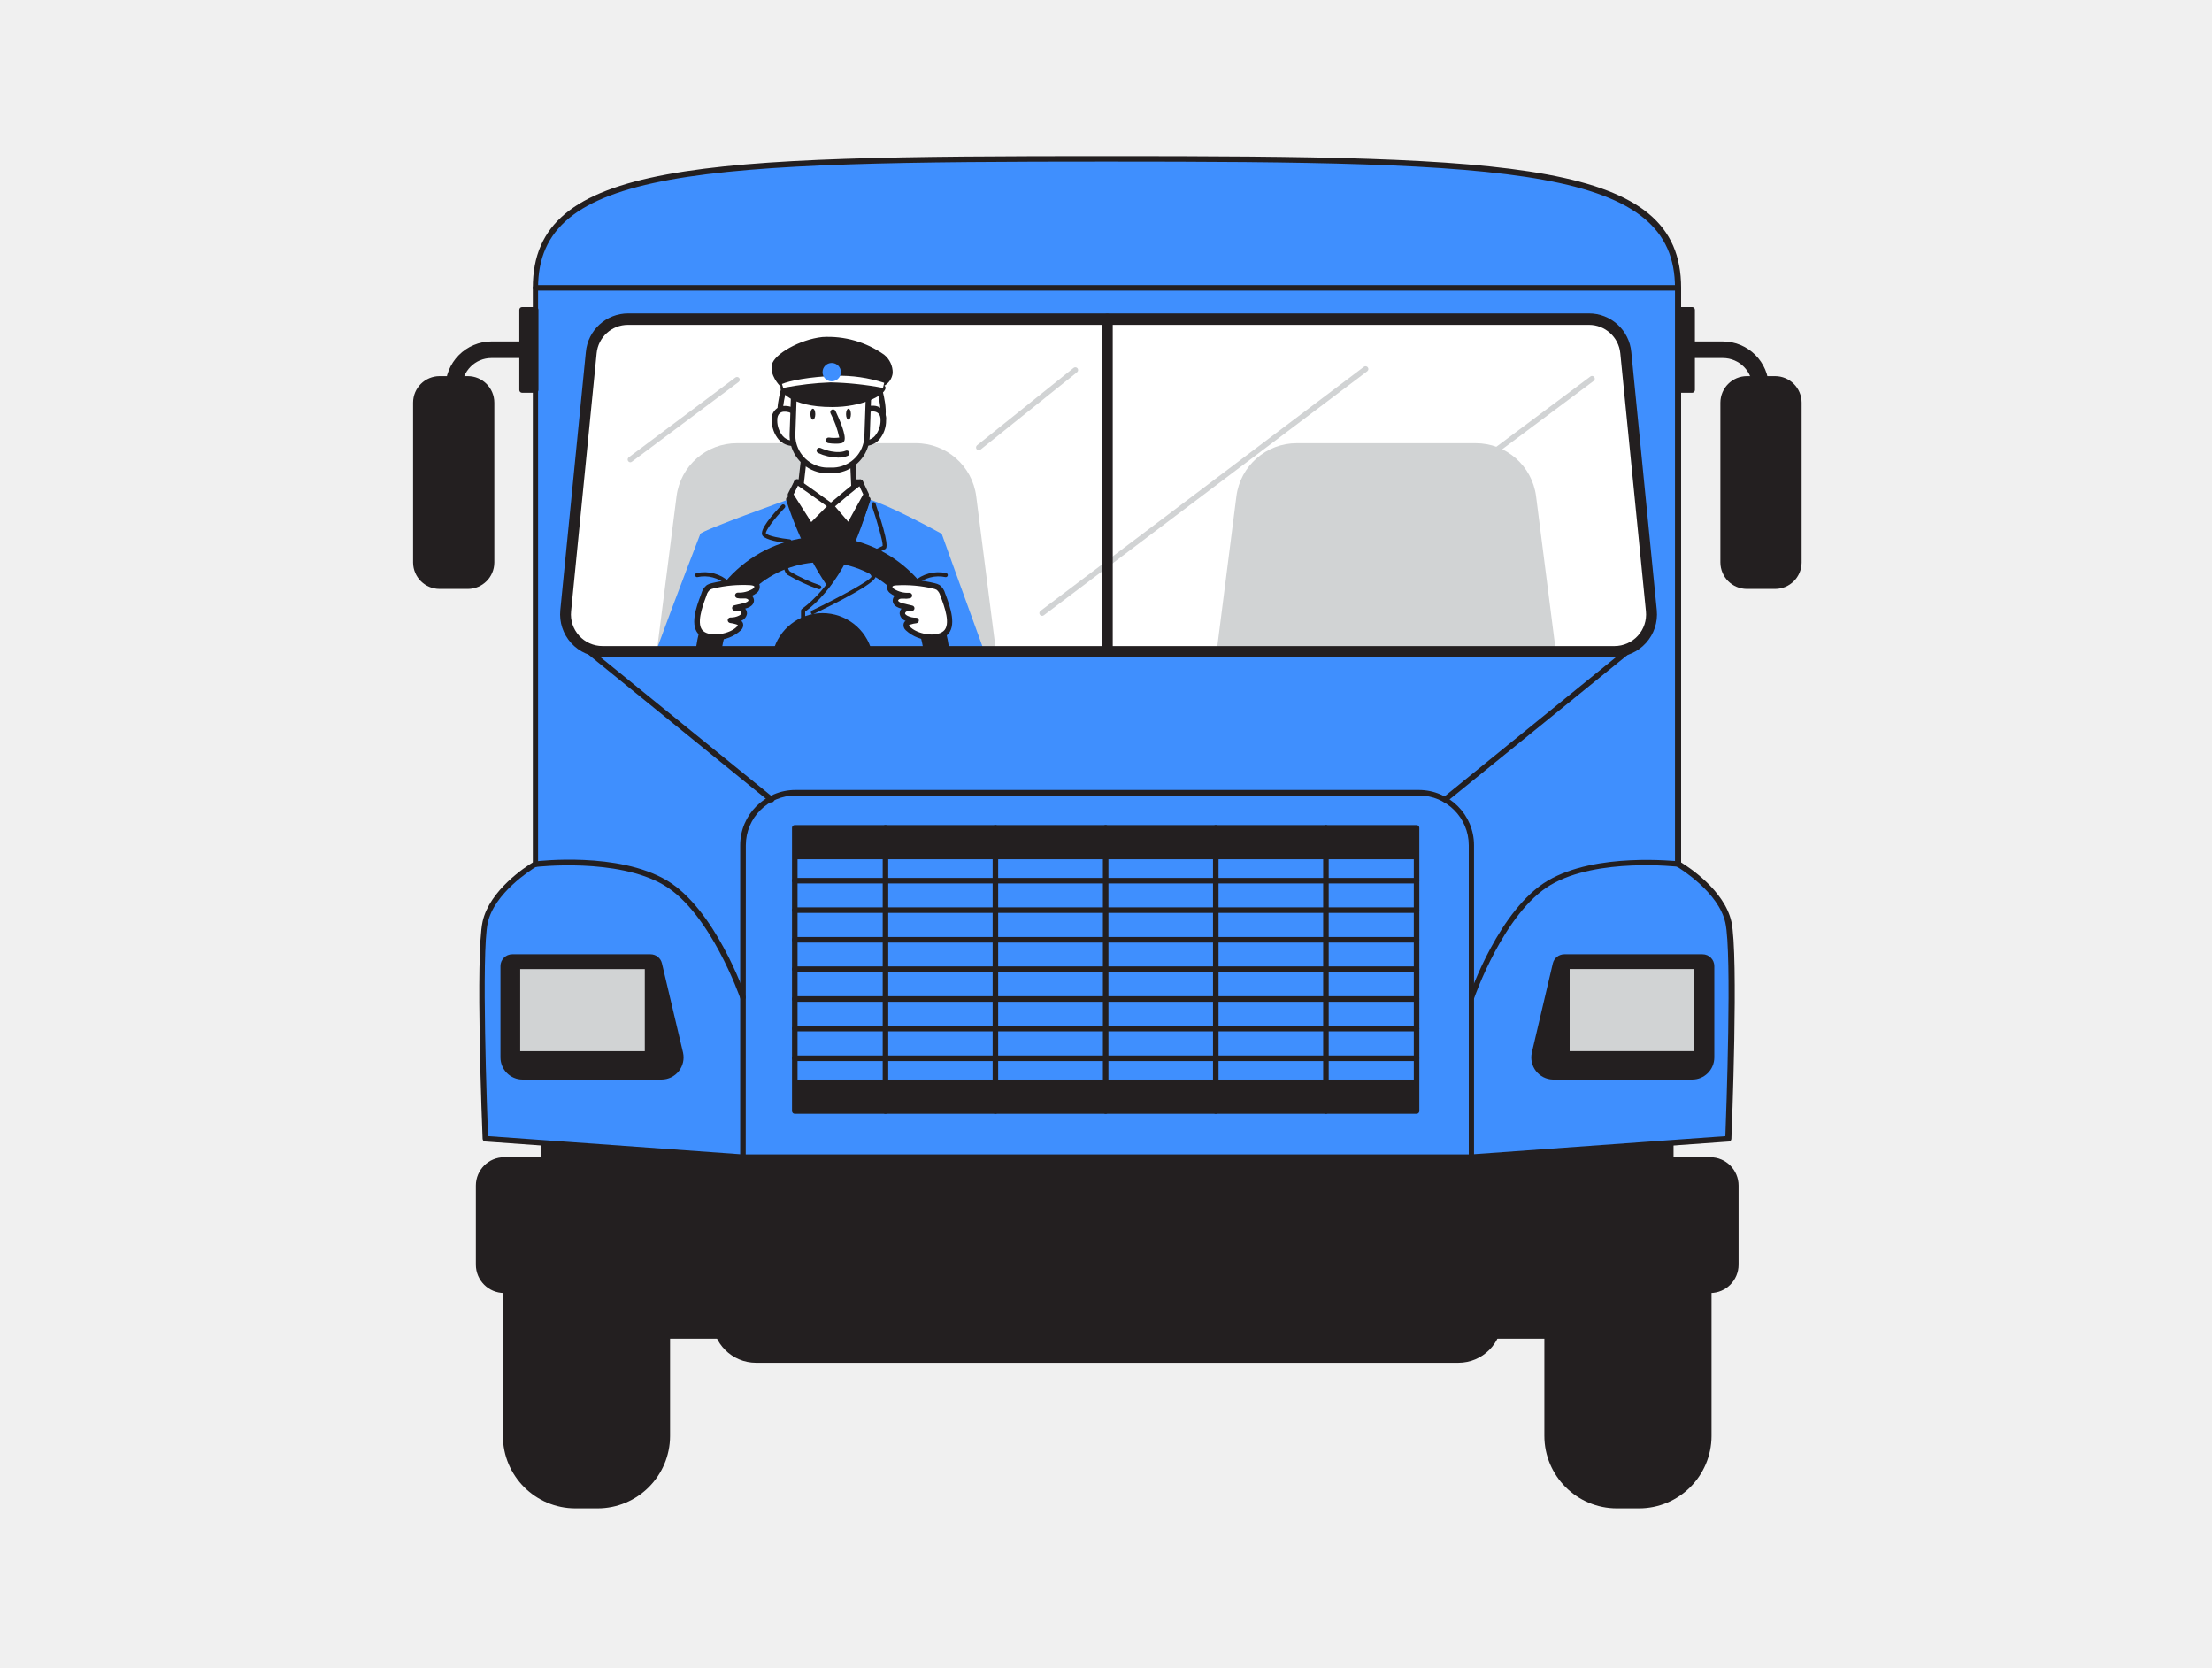
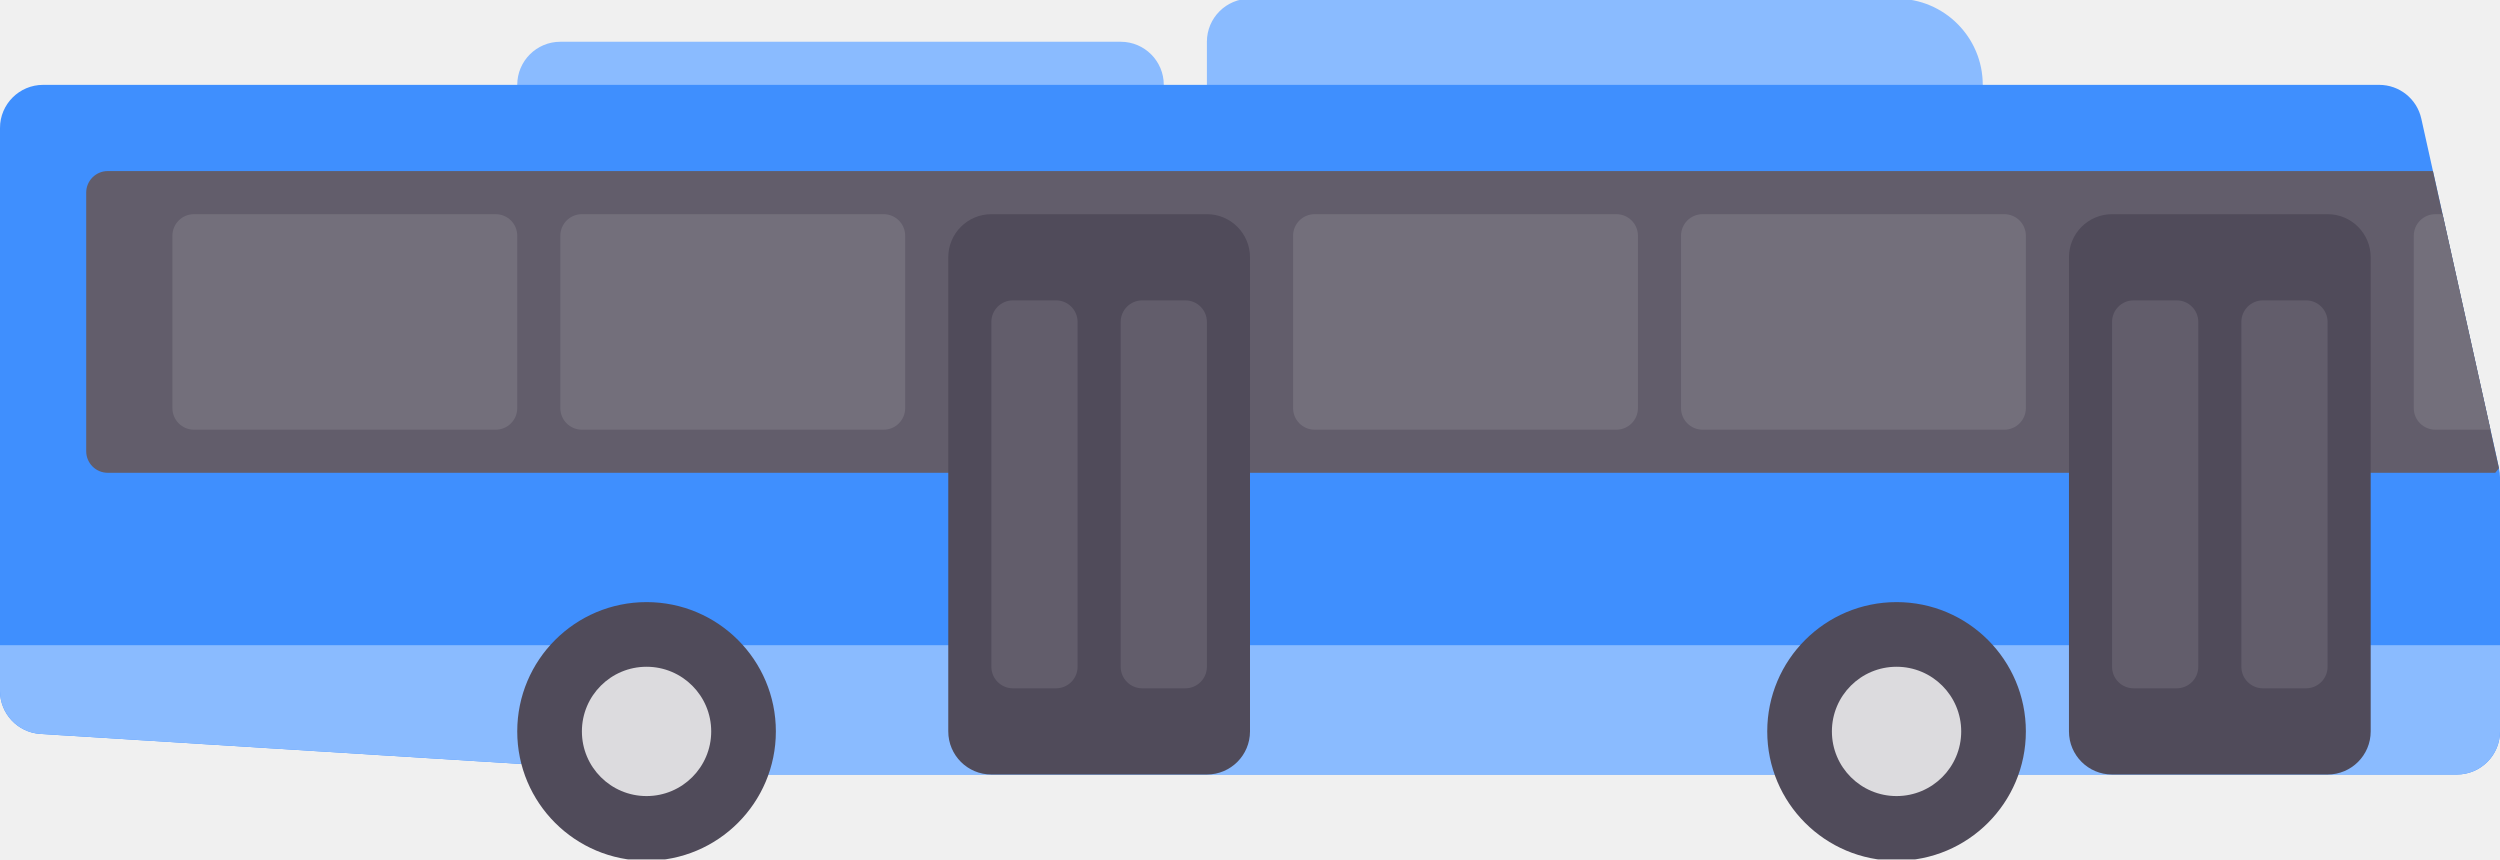
- <svg xmlns="http://www.w3.org/2000/svg" id="_370_bus_driver_flatline" data-name="#370_bus_driver_flatline" viewBox="0 0 400 300" width="406" height="306" class="illustration styles_illustrationTablet__1DWOa">
-   <rect x="86.05" y="208.51" width="228.34" height="24.54" rx="5.12" fill="#231f20" />
-   <rect x="97.81" y="197.3" width="204.82" height="31.4" fill="#231f20" />
-   <path d="M90.94,221.15h30.23a0,0,0,0,1,0,0V258.9A13.12,13.12,0,0,1,108.05,272h-4A13.12,13.12,0,0,1,90.94,258.9V221.15A0,0,0,0,1,90.94,221.15Z" fill="#231f20" />
-   <path d="M279.27,221.15h30.23a0,0,0,0,1,0,0V258.9A13.12,13.12,0,0,1,296.39,272h-4a13.12,13.12,0,0,1-13.12-13.12V221.15A0,0,0,0,1,279.27,221.15Z" fill="#231f20" />
-   <path d="M128.83,226.35H271.62a0,0,0,0,1,0,0v11.42a7.9,7.9,0,0,1-7.9,7.9h-127a7.9,7.9,0,0,1-7.9-7.9V226.35a0,0,0,0,1,0,0Z" fill="#231f20" />
-   <rect x="103.39" y="220.78" width="193.66" height="20.54" fill="#231f20" />
-   <path d="M312.56,166c-1.34-6-9-10.49-9-10.49h-.06V51.31C303.46,29,273.34,28,200.16,28S96.86,29,96.86,51.31h0V155.52H96.8s-7.69,4.47-9,10.49,0,39.16,0,39.16l46.52,3.34H266l46.52-3.34S313.9,172,312.56,166Z" fill="#3F8FFE" />
-   <path d="M134.29,209l-46.56-3.34a.51.51,0,0,1-.46-.48c-.06-1.36-1.33-33.27,0-39.29,1.27-5.7,7.84-9.94,9.08-10.69V51.31c0-22.92,30-23.83,103.8-23.83S304,28.39,304,51.31v103.9c1.24.75,7.82,5,9.09,10.69h0c1.33,6,.06,37.93,0,39.29a.51.51,0,0,1-.47.48L266.08,209Zm-46-4.31L134.32,208H266l46-3.31c.15-4,1.22-33.07,0-38.58h0c-1.22-5.5-8.1-9.75-8.75-10.14a.51.51,0,0,1-.36-.46V51.31c0-10.65-7.11-16.49-23.79-19.54s-43.31-3.29-79-3.29-62.25.24-79,3.29-23.8,8.89-23.8,19.54V155.52a.49.49,0,0,1-.4.49c-.89.54-7.51,4.73-8.7,10.11S88.1,200.73,88.25,204.7Zm224.31.47h0Z" fill="#231f20" />
-   <path d="M143.87,142.58h112.7a9.53,9.53,0,0,1,9.53,9.53v56.4a0,0,0,0,1,0,0H134.35a0,0,0,0,1,0,0v-56.4A9.53,9.53,0,0,1,143.87,142.58Z" fill="#3F8FFE" />
-   <path d="M266.1,209H134.35a.5.5,0,0,1-.5-.5v-56.4a10,10,0,0,1,10-10h112.7a10,10,0,0,1,10,10v56.4A.5.5,0,0,1,266.1,209Zm-131.25-1H265.6v-55.9a9,9,0,0,0-9-9H143.87a9,9,0,0,0-9,9Z" fill="#231f20" />
-   <path d="M119.65,194.46H94.5a4,4,0,0,1-4-4V173.94a2.13,2.13,0,0,1,2.13-2.13h25a2.12,2.12,0,0,1,2.07,1.64l3.82,16.15A4,4,0,0,1,119.65,194.46Z" fill="#231f20" />
-   <rect x="94.07" y="174.49" width="22.53" height="14.84" fill="#d1d3d4" />
-   <path d="M134.35,180.12a.5.5,0,0,1-.48-.34c-.05-.15-5.39-15.5-13.83-20.48s-23-3.3-23.12-3.28a.5.5,0,0,1-.12-1c.61-.08,15-1.75,23.74,3.41s14.06,20.37,14.28,21a.5.5,0,0,1-.31.63Z" fill="#231f20" />
-   <path d="M280.79,194.46H306a4,4,0,0,0,4-4V173.94a2.13,2.13,0,0,0-2.13-2.13h-25a2.14,2.14,0,0,0-2.07,1.64L277,189.6A4,4,0,0,0,280.79,194.46Z" fill="#231f20" />
-   <rect x="283.84" y="174.49" width="22.53" height="14.84" transform="translate(590.21 363.81) rotate(-180)" fill="#d1d3d4" />
-   <path d="M266.1,180.12a.41.41,0,0,1-.16,0,.49.49,0,0,1-.31-.63c.22-.65,5.51-15.85,14.27-21S303,155,303.64,155a.5.5,0,0,1,.44.55.5.5,0,0,1-.56.44c-.14,0-14.66-1.7-23.11,3.28s-13.79,20.33-13.84,20.48A.49.49,0,0,1,266.1,180.12Z" fill="#231f20" />
-   <rect x="143.72" y="148.94" width="112.45" height="51.2" fill="#3F8FFE" />
-   <path d="M256.16,200.65H143.72a.5.5,0,0,1-.5-.5V148.94a.5.5,0,0,1,.5-.5H256.16a.5.5,0,0,1,.5.5v51.21A.5.5,0,0,1,256.16,200.65Zm-111.94-1H255.66V149.44H144.22Z" fill="#231f20" />
-   <path d="M160.12,200.65a.5.5,0,0,1-.5-.5V148.94a.5.5,0,0,1,.5-.5.51.51,0,0,1,.5.5v51.21A.51.51,0,0,1,160.12,200.65Z" fill="#231f20" />
-   <path d="M180,200.65a.5.5,0,0,1-.5-.5V148.94a.5.5,0,0,1,.5-.5.51.51,0,0,1,.5.5v51.21A.51.51,0,0,1,180,200.65Z" fill="#231f20" />
-   <path d="M199.94,200.65a.5.5,0,0,1-.5-.5V148.94a.5.5,0,0,1,1,0v51.21A.5.5,0,0,1,199.94,200.65Z" fill="#231f20" />
-   <path d="M219.85,200.65a.51.51,0,0,1-.5-.5V148.94a.51.51,0,0,1,.5-.5.5.5,0,0,1,.5.5v51.21A.5.5,0,0,1,219.85,200.65Z" fill="#231f20" />
-   <path d="M239.77,200.65a.5.5,0,0,1-.5-.5V148.94a.5.5,0,0,1,.5-.5.51.51,0,0,1,.5.5v51.21A.51.51,0,0,1,239.77,200.65Z" fill="#231f20" />
-   <path d="M256.16,159H143.72a.5.5,0,0,1,0-1H256.16a.5.5,0,0,1,0,1Z" fill="#231f20" />
-   <path d="M256.16,164.33H143.72a.5.5,0,0,1-.5-.5.5.5,0,0,1,.5-.5H256.16a.5.5,0,0,1,.5.5A.5.5,0,0,1,256.16,164.33Z" fill="#231f20" />
-   <path d="M256.16,169.69H143.72a.5.5,0,1,1,0-1H256.16a.5.5,0,0,1,0,1Z" fill="#231f20" />
-   <path d="M256.16,175H143.72a.5.5,0,0,1-.5-.5.5.5,0,0,1,.5-.5H256.16a.5.5,0,0,1,.5.5A.5.5,0,0,1,256.16,175Z" fill="#231f20" />
-   <path d="M256.16,180.4H143.72a.5.5,0,0,1-.5-.5.5.5,0,0,1,.5-.5H256.16a.5.5,0,0,1,.5.5A.5.5,0,0,1,256.16,180.4Z" fill="#231f20" />
-   <path d="M256.16,185.75H143.72a.5.5,0,0,1-.5-.5.5.5,0,0,1,.5-.5H256.16a.5.5,0,0,1,.5.5A.5.5,0,0,1,256.16,185.75Z" fill="#231f20" />
-   <path d="M256.16,191.11H143.72a.5.5,0,0,1-.5-.5.5.5,0,0,1,.5-.5H256.16a.5.5,0,0,1,.5.5A.5.5,0,0,1,256.16,191.11Z" fill="#231f20" />
-   <rect x="143.72" y="194.46" width="112.45" height="5.69" fill="#231f20" />
-   <rect x="143.72" y="148.94" width="112.45" height="5.69" fill="#231f20" />
-   <path d="M291.93,117.06H109a6.7,6.7,0,0,1-6.68-7.37L106.89,63A6.72,6.72,0,0,1,113.57,57H287.31A6.72,6.72,0,0,1,294,63l4.62,46.66A6.71,6.71,0,0,1,291.93,117.06Z" fill="#fff" />
-   <path d="M234.53,79.4h32.29A11,11,0,0,1,277.77,89l3.59,28.15H220L223.58,89A11,11,0,0,1,234.53,79.4Z" fill="#d1d3d4" />
-   <path d="M133.29,79.4h32.3A11,11,0,0,1,176.53,89l3.59,28.15H118.76L122.34,89A11,11,0,0,1,133.29,79.4Z" fill="#d1d3d4" />
-   <path d="M188.45,110.62a.5.5,0,0,1-.3-.9l58.49-44.14a.51.51,0,0,1,.7.1.49.49,0,0,1-.09.7l-58.5,44.14A.54.54,0,0,1,188.45,110.62Z" fill="#d1d3d4" />
-   <path d="M200.22,118.06a1,1,0,0,1-1-1V57a1,1,0,1,1,2,0v60.08A1,1,0,0,1,200.22,118.06Z" fill="#231f20" />
-   <path d="M303.46,51.81H96.86a.5.5,0,0,1-.5-.5.51.51,0,0,1,.5-.5h206.6a.5.5,0,0,1,.5.5A.5.5,0,0,1,303.46,51.81Z" fill="#231f20" />
-   <rect x="75.2" y="67.77" width="13.69" height="37.48" rx="4.29" fill="#231f20" />
-   <path d="M84.6,105.75H79.5A4.8,4.8,0,0,1,74.7,101V72.06a4.8,4.8,0,0,1,4.8-4.79h5.1a4.8,4.8,0,0,1,4.79,4.79V101A4.8,4.8,0,0,1,84.6,105.75ZM79.5,68.27a3.8,3.8,0,0,0-3.8,3.79V101a3.8,3.8,0,0,0,3.8,3.79h5.1A3.79,3.79,0,0,0,88.39,101V72.06a3.79,3.79,0,0,0-3.79-3.79Z" fill="#231f20" />
-   <rect x="94.41" y="55.27" width="2.45" height="14.5" fill="#231f20" />
-   <path d="M96.86,70.28H94.41a.5.5,0,0,1-.5-.5V55.27a.49.49,0,0,1,.5-.49h2.45a.49.49,0,0,1,.5.49V69.78A.5.5,0,0,1,96.86,70.28Zm-2-1h1.46V55.77H94.91Z" fill="#231f20" />
-   <path d="M82.05,70.9a1.46,1.46,0,0,1-1.5-1.46A8.35,8.35,0,0,1,88.87,61h5.54a1.5,1.5,0,0,1,0,3H88.87a5.32,5.32,0,0,0-5.32,5.32A1.55,1.55,0,0,1,82.05,70.9Z" fill="#231f20" />
-   <rect x="311.55" y="67.77" width="13.69" height="37.48" rx="4.29" transform="translate(636.8 173.02) rotate(-180)" fill="#231f20" />
-   <path d="M321,105.75h-5.1a4.81,4.81,0,0,1-4.8-4.79V72.06a4.81,4.81,0,0,1,4.8-4.79H321a4.8,4.8,0,0,1,4.79,4.79V101A4.8,4.8,0,0,1,321,105.75Zm-5.1-37.48a3.8,3.8,0,0,0-3.8,3.79V101a3.8,3.8,0,0,0,3.8,3.79H321a3.8,3.8,0,0,0,3.8-3.79V72.06a3.8,3.8,0,0,0-3.8-3.79Z" fill="#231f20" />
-   <rect x="303.58" y="55.27" width="2.45" height="14.5" transform="translate(609.62 125.05) rotate(-180)" fill="#231f20" />
-   <path d="M306,70.28h-2.46a.51.51,0,0,1-.5-.5V55.27a.5.5,0,0,1,.5-.49H306a.49.49,0,0,1,.49.49V69.78A.5.5,0,0,1,306,70.28Zm-2-1h1.46V55.77h-1.46Z" fill="#231f20" />
-   <path d="M318.4,70.9a1.46,1.46,0,0,1-1.5-1.46A5.35,5.35,0,0,0,311.57,64H306a1.5,1.5,0,0,1,0-3h5.53a8.33,8.33,0,0,1,8.33,8.32A1.54,1.54,0,0,1,318.4,70.9Z" fill="#231f20" />
-   <line x1="261.29" y1="143.84" x2="296.49" y2="115.27" fill="#fff" />
-   <path d="M261.29,144.34a.5.5,0,0,1-.31-.88l35.19-28.58a.52.52,0,0,1,.71.07.51.51,0,0,1-.08.71l-35.19,28.57A.46.46,0,0,1,261.29,144.34Z" fill="#231f20" />
-   <line x1="139.48" y1="143.84" x2="104.29" y2="115.27" fill="#fff" />
-   <path d="M139.48,144.34a.5.5,0,0,1-.32-.11L104,115.66a.5.5,0,0,1,.63-.78l35.19,28.58a.49.49,0,0,1,.08.7A.51.51,0,0,1,139.48,144.34Z" fill="#231f20" />
-   <path d="M242.11,102.44a.51.51,0,0,1-.4-.2.5.5,0,0,1,.1-.7l45.74-34.17a.5.5,0,1,1,.59.8l-45.73,34.17A.49.49,0,0,1,242.11,102.44Z" fill="#d1d3d4" />
-   <path d="M142.09,68.42s-1.54,4.58-.83,6.71l2.14.23,1.11-7.17Z" fill="#fff" />
-   <path d="M143.4,75.86h-.06l-2.13-.22a.5.5,0,0,1-.43-.34c-.75-2.26.77-6.83.84-7a.51.51,0,0,1,.42-.34l2.42-.23a.49.49,0,0,1,.41.16.46.46,0,0,1,.13.42l-1.11,7.16A.5.5,0,0,1,143.4,75.86Zm-1.75-1.19,1.32.14.95-6.06-1.45.14C142.05,70.23,141.33,73.08,141.65,74.67Z" fill="#231f20" />
-   <path d="M158.65,68.42s1.54,4.58.83,6.71l-2.14.23-1.11-7.17Z" fill="#fff" />
-   <path d="M157.34,75.86a.5.5,0,0,1-.49-.43l-1.11-7.16a.46.46,0,0,1,.13-.42.48.48,0,0,1,.41-.16l2.41.23a.51.51,0,0,1,.43.34c.07.2,1.59,4.77.84,7a.5.5,0,0,1-.43.34l-2.13.22Zm-.52-7.11,1,6.06,1.32-.14c.32-1.59-.4-4.44-.82-5.78Z" fill="#231f20" />
-   <path d="M167.53,116.37l2.76-20.59s-10.4-5.77-14.17-6.5c-1.55-.31-13.47.26-13.47.26s-15.48,5.52-16,6.24c-.27.38,2,10.81,4.3,20.59Z" fill="#3F8FFE" />
-   <path d="M156.92,89.54a75.11,75.11,0,0,1-4.48,10.72l-.16.28c-1.46,2.39-2.43,4.16-2.43,4.16a49.22,49.22,0,0,1-2.77-4.6,67,67,0,0,1-4.43-10.56,21.26,21.26,0,0,1,7.65-1.19C154.89,88.31,156.92,89.54,156.92,89.54Z" fill="#231f20" />
-   <path d="M149.85,105.2a.53.53,0,0,1-.42-.21,51.24,51.24,0,0,1-2.79-4.66,67.4,67.4,0,0,1-4.47-10.64.49.49,0,0,1,.28-.61,21.81,21.81,0,0,1,7.84-1.23c4.72,0,6.81,1.21,6.89,1.26a.52.52,0,0,1,.22.59,75.25,75.25,0,0,1-4.53,10.81l-.16.28c-1.43,2.36-2.42,4.14-2.43,4.16a.47.47,0,0,1-.41.25Zm-6.58-15.36a67,67,0,0,0,4.26,10c.73,1.38,1.5,2.69,2.28,3.88.42-.74,1.14-2,2-3.47L152,100a72.69,72.69,0,0,0,4.3-10.21,14.76,14.76,0,0,0-6-1A23.71,23.71,0,0,0,143.27,89.84Z" fill="#231f20" />
-   <polygon points="144.09 86.39 155.56 86.43 155.36 90.81 147.26 90.81 143.32 88.92 144.09 86.39" fill="#231f20" />
-   <path d="M155.36,91.31h-8.1a.54.54,0,0,1-.22,0l-3.93-1.89a.49.49,0,0,1-.26-.59l.76-2.53a.5.5,0,0,1,.48-.36h0l11.47,0a.48.48,0,0,1,.36.15.47.47,0,0,1,.14.37l-.2,4.38A.5.5,0,0,1,155.36,91.31Zm-8-1h7.51l.16-3.38-10.58,0-.53,1.77Z" fill="#231f20" />
-   <path d="M144.89,75.64c-.35-2.8-4.95-3.65-4.83-.36a4.85,4.85,0,0,0,1.12,3.12,2.86,2.86,0,0,0,3.07.83" fill="#fff" />
-   <path d="M143.38,79.9a3.53,3.53,0,0,1-2.57-1.16,5.36,5.36,0,0,1-1.25-3.44,2.31,2.31,0,0,1,2.16-2.63,3.45,3.45,0,0,1,3.66,2.91.5.5,0,0,1-1,.12,2.48,2.48,0,0,0-2.59-2c-.48,0-1.29.3-1.24,1.6a4.34,4.34,0,0,0,1,2.8,2.37,2.37,0,0,0,2.51.71.51.51,0,0,1,.66.28.5.5,0,0,1-.28.65A3,3,0,0,1,143.38,79.9Z" fill="#231f20" />
-   <path d="M154.89,75.64c.35-2.8,4.94-3.65,4.83-.36a4.85,4.85,0,0,1-1.12,3.12,2.87,2.87,0,0,1-3.08.83" fill="#fff" />
-   <path d="M156.4,79.9a2.89,2.89,0,0,1-1.06-.2.5.5,0,0,1,.37-.93,2.38,2.38,0,0,0,2.52-.71,4.32,4.32,0,0,0,1-2.8c.05-1.3-.76-1.56-1.24-1.6a2.48,2.48,0,0,0-2.59,2,.5.5,0,0,1-.56.43.49.49,0,0,1-.43-.56,3.45,3.45,0,0,1,3.66-2.9,2.33,2.33,0,0,1,2.16,2.63A5.3,5.3,0,0,1,159,78.74,3.51,3.51,0,0,1,156.4,79.9Z" fill="#231f20" />
-   <path d="M144.53,89.55a14.68,14.68,0,0,0,5.77,1.21c3.64.13,4.25-.86,4.25-.86l-.09-2-.2-4.53-.19-4.24-8.32-.29-.4,3.45-.12,1.11Z" fill="#fff" />
-   <path d="M150.91,91.27h-.63a15.48,15.48,0,0,1-6-1.26.52.52,0,0,1-.27-.5l1.22-10.67a.51.51,0,0,1,.52-.44l8.32.29a.5.5,0,0,1,.48.48l.48,10.72a.46.46,0,0,1-.08.28C154.85,90.36,154.12,91.27,150.91,91.27Zm-5.84-2a15.41,15.41,0,0,0,5.24,1c2.51.1,3.45-.37,3.73-.57l-.45-10-7.4-.25Z" fill="#231f20" />
-   <path d="M157.17,68.09l-.35,10.1a6,6,0,0,1-.17,1.28,6.37,6.37,0,0,1-6.42,4.87l-.75,0a6.37,6.37,0,0,1-6-4.79,6.3,6.3,0,0,1-.19-1.8l.35-10.09s1.58,2.07,6.09,2A17.37,17.37,0,0,0,157.17,68.09Z" fill="#fff" />
-   <path d="M150.45,84.85h-.24l-.75,0A6.89,6.89,0,0,1,143,79.65a7,7,0,0,1-.21-2l.35-10.09a.5.5,0,0,1,.9-.29s1.49,1.84,5.56,1.84h.13a17.29,17.29,0,0,0,7.17-1.51.5.5,0,0,1,.5,0,.48.48,0,0,1,.23.44l-.35,10.1a7.25,7.25,0,0,1-.18,1.38A6.91,6.91,0,0,1,150.45,84.85ZM144.14,68.7l-.31,9A5.79,5.79,0,0,0,144,79.4a5.89,5.89,0,0,0,5.49,4.41l.75,0a5.84,5.84,0,0,0,5.91-4.49,5.16,5.16,0,0,0,.16-1.18l.32-9.29a19.29,19.29,0,0,1-6.86,1.28A9.64,9.64,0,0,1,144.14,68.7Z" fill="#231f20" />
-   <path d="M151.52,82a9,9,0,0,1-3.56-.82.5.5,0,0,1-.26-.65.51.51,0,0,1,.66-.27c2.95,1.27,4.52.52,4.53.51a.5.5,0,0,1,.67.22.49.49,0,0,1-.21.67A4.2,4.2,0,0,1,151.52,82Z" fill="#231f20" />
-   <ellipse cx="146.99" cy="74.15" rx="0.44" ry="0.99" fill="#231f20" />
-   <ellipse cx="153.43" cy="74.15" rx="0.44" ry="0.99" fill="#231f20" />
-   <path d="M155.56,86.43c-.16,0-5.31,4.33-5.31,4.33l3.18,3.72,3.19-5.81Z" fill="#fff" />
-   <path d="M153.43,95a.53.53,0,0,1-.38-.18l-3.18-3.71a.5.5,0,0,1-.12-.37.46.46,0,0,1,.18-.34c5.29-4.45,5.4-4.45,5.63-4.45a.5.5,0,0,1,.45.28l1.06,2.24a.5.5,0,0,1,0,.46l-3.19,5.81a.48.48,0,0,1-.38.25ZM151,90.82l2.38,2.78,2.72-4.95-.69-1.47C154.48,87.88,152.45,89.57,151,90.82Z" fill="#231f20" />
-   <path d="M144.09,86.39c.17,0,6.21,4.37,6.21,4.37l-3.69,3.72-3.68-5.81Z" fill="#fff" />
-   <path d="M146.61,95h-.05a.48.48,0,0,1-.37-.23l-3.68-5.8a.52.52,0,0,1,0-.5l1.15-2.28a.52.52,0,0,1,.45-.27c.21,0,.33,0,6.5,4.47a.47.47,0,0,1,.2.36.47.47,0,0,1-.14.39L147,94.83A.51.51,0,0,1,146.61,95Zm-3.1-6.34,3.19,5,2.83-2.86c-1.81-1.3-4.27-3.06-5.24-3.72Z" fill="#231f20" />
-   <path d="M141.63,69.4s1.1,3,8.89,3c5.34,0,8.92-2,9.15-3a39.19,39.19,0,0,0-9.28-1.19A79.83,79.83,0,0,0,141.63,69.4Z" fill="#231f20" />
-   <path d="M150.51,72.86c-8,0-9.3-3.15-9.34-3.28a.48.48,0,0,1,0-.42.49.49,0,0,1,.34-.25,80.57,80.57,0,0,1,8.83-1.2,39,39,0,0,1,9.42,1.21.48.48,0,0,1,.36.6c-.32,1.33-4.33,3.34-9.63,3.34Zm-8-3.11c.76.77,2.83,2.11,8,2.11h0c4.35,0,7.25-1.37,8.27-2.15a35.4,35.4,0,0,0-8.37-1A72.36,72.36,0,0,0,142.5,69.75Zm-.87-.35h0Z" fill="#231f20" />
-   <path d="M141.4,68.69s-1.65-1.7-1.3-3.34,4.53-4.16,8.71-4.6,9.24,1.7,10.77,3.07,2.18,3.55,0,4.87C159.58,68.69,149.75,66.39,141.4,68.69Z" fill="#231f20" />
-   <path d="M141.4,69.19A.48.48,0,0,1,141,69c-.08-.08-1.83-1.91-1.42-3.8s5-4.56,9.14-5a17.57,17.57,0,0,1,11.15,3.19,4.17,4.17,0,0,1,1.56,3.32,3.06,3.06,0,0,1-1.63,2.36.55.55,0,0,1-.38.06c-.09,0-9.8-2.25-17.93,0Zm8.46-2a47.9,47.9,0,0,1,9.63,1,2,2,0,0,0,1-1.49,3.14,3.14,0,0,0-1.22-2.48,16.64,16.64,0,0,0-10.39-2.94c-4.08.42-8,2.89-8.27,4.2a3.66,3.66,0,0,0,1,2.68A32.78,32.78,0,0,1,149.86,67.16Z" fill="#231f20" />
-   <path d="M141.4,68.69l.23.71a54.58,54.58,0,0,1,8.59-1,57.62,57.62,0,0,1,9.45,1l.22-.92a26.2,26.2,0,0,0-8.84-1.27C146.28,67.4,142.81,68.09,141.4,68.69Z" fill="#fff" />
-   <circle cx="150.4" cy="66.55" r="1.66" fill="#3F8FFE" />
-   <path d="M150.64,73.77s2.3,4.89,1.43,5.12a6.64,6.64,0,0,1-2.23,0" fill="#fff" />
-   <path d="M151.1,79.49a8.31,8.31,0,0,1-1.34-.11.5.5,0,1,1,.17-1,6.7,6.7,0,0,0,1.84,0A17.43,17.43,0,0,0,150.19,74a.5.5,0,0,1,.24-.67.5.5,0,0,1,.66.24c.77,1.64,2,4.52,1.58,5.42a.74.74,0,0,1-.48.4A4.29,4.29,0,0,1,151.1,79.49Z" fill="#231f20" />
-   <path d="M145.23,115.85a.38.38,0,0,1-.38-.37v-5.81a.37.37,0,0,1,.16-.3c5-3.69,8.9-10.39,11.55-19.93a.37.37,0,1,1,.72.2c-2.66,9.61-6.59,16.41-11.68,20.22v5.62A.37.37,0,0,1,145.23,115.85Z" fill="#231f20" />
-   <path d="M147,110.36a.36.36,0,0,1-.33-.21.37.37,0,0,1,.17-.5c5.06-2.44,10.46-5.39,10.75-6.11,0-.53-1.5-1.85-2.89-2.75a.37.37,0,0,1-.17-.35.36.36,0,0,1,.23-.31c1.63-.67,4.29-1.82,4.85-2.17.08-.69-.94-4.25-2-7.41a.37.37,0,0,1,.24-.47.37.37,0,0,1,.47.23c2.58,7.61,2,8,1.82,8.2a41.59,41.59,0,0,1-4.44,2c1,.69,2.66,2,2.64,3,0,1.19-7,4.73-11.16,6.74A.51.51,0,0,1,147,110.36Z" fill="#231f20" />
-   <path d="M148.16,105.8l-.12,0a30.52,30.52,0,0,1-5.62-2.6c-1.33-1-.49-4.45-.12-5.73-1.18-.15-3.8-.55-4.4-1.34-.72-1,1.86-3.9,3.46-5.56a.36.36,0,0,1,.53,0,.37.37,0,0,1,0,.53c-1.93,2-3.51,4.16-3.39,4.6.36.48,2.74.92,4.32,1.08a.35.35,0,0,1,.27.17.36.36,0,0,1,.05.32c-.56,1.72-1.13,4.69-.27,5.34a29.77,29.77,0,0,0,5.41,2.49.38.38,0,0,1,.22.48A.35.35,0,0,1,148.16,105.8Z" fill="#231f20" />
-   <path d="M133.74,116.37c1.78-3.65,3-6.38,3-6.38L126.65,95.78s-4.22,10.87-7.78,20.59Z" fill="#3F8FFE" />
-   <path d="M177.74,116.37c-3.56-9.72-7.45-20.59-7.45-20.59L159.89,110s1.2,2.73,3,6.38Z" fill="#3F8FFE" />
-   <path d="M131.58,105.08a.38.38,0,0,1-.26-.11,5.93,5.93,0,0,0-5.19-1.36.37.37,0,1,1-.14-.73,6.62,6.62,0,0,1,5.86,1.56.37.37,0,0,1,0,.53A.36.36,0,0,1,131.58,105.08Z" fill="#231f20" />
-   <path d="M165.49,105.08a.38.38,0,0,1-.26-.11.37.37,0,0,1,0-.53,6.67,6.67,0,0,1,5.86-1.56.37.37,0,1,1-.14.73,6,6,0,0,0-5.19,1.36A.39.39,0,0,1,165.49,105.08Z" fill="#231f20" />
-   <path d="M148.74,96.28a23.09,23.09,0,0,0-22.94,20.78h4.67a18.41,18.41,0,0,1,36.54,0h4.67A23.09,23.09,0,0,0,148.74,96.28Z" fill="#231f20" />
-   <path d="M157.66,117.06H139.81a9.21,9.21,0,0,1,17.85,0Z" fill="#231f20" />
-   <path d="M127.3,106.74a2.54,2.54,0,0,1,.83-1.28,2.5,2.5,0,0,1,.75-.27,23.53,23.53,0,0,1,6.84-.62c.47,0,1,.15,1.17.6a1,1,0,0,1-.45,1,5.3,5.3,0,0,1-3,.79,11.17,11.17,0,0,0,1.42,0c.47,0,1,.35,1,.83s-.69.87-1.25,1l-1.72.41a2.54,2.54,0,0,1,1.1.11.92.92,0,0,1,.61.84,1.16,1.16,0,0,1-.72.85,3.68,3.68,0,0,1-1.78.4,5.51,5.51,0,0,1,1.19.26c.27.09.56.24.63.51a.8.8,0,0,1-.28.71c-1.37,1.49-5.06,2.27-6.74.89S126.67,108.46,127.3,106.74Z" fill="#fff" />
-   <path d="M129.35,115a4.34,4.34,0,0,1-2.78-.84c-2-1.6-.6-5.28.14-7.25l.12-.34h0a2.9,2.9,0,0,1,1-1.53,3,3,0,0,1,.91-.34,24.08,24.08,0,0,1,7-.63c1.13.07,1.51.56,1.62,1a1.42,1.42,0,0,1-.63,1.48,2.9,2.9,0,0,1-.76.44,1.18,1.18,0,0,1,.37.82c0,.42-.19,1.15-1.59,1.5a1.32,1.32,0,0,1,.33.92,1.64,1.64,0,0,1-1,1.26l-.08,0a1,1,0,0,1,.38.56,1.28,1.28,0,0,1-.4,1.17A6.7,6.7,0,0,1,129.35,115Zm-1.58-8.08-.13.34c-.6,1.61-1.84,5-.44,6.13s4.83.5,6.06-.83a.81.81,0,0,0,.17-.26h0a.86.86,0,0,0-.31-.15,4.92,4.92,0,0,0-1.09-.24.51.51,0,0,1-.44-.54.5.5,0,0,1,.5-.46h.12a3.2,3.2,0,0,0,1.43-.34c.27-.14.44-.31.45-.44s-.13-.28-.3-.35a2.23,2.23,0,0,0-.89-.07.53.53,0,0,1-.51-.44.49.49,0,0,1,.38-.55l1.71-.4c.52-.12.87-.33.87-.51s-.28-.31-.56-.34a3.13,3.13,0,0,0-.53,0,3.47,3.47,0,0,1-.95-.06.5.5,0,0,1-.39-.53.5.5,0,0,1,.47-.46,4.81,4.81,0,0,0,2.74-.69c.2-.16.3-.34.28-.42s-.26-.21-.72-.24a22.82,22.82,0,0,0-6.69.6,2,2,0,0,0-.59.22,1.9,1.9,0,0,0-.64,1Z" fill="#231f20" />
-   <path d="M170.49,106.74a2.54,2.54,0,0,0-.83-1.28,2.5,2.5,0,0,0-.75-.27,23.5,23.5,0,0,0-6.84-.62c-.47,0-1,.15-1.17.6a1,1,0,0,0,.46,1,5.27,5.27,0,0,0,3,.79,11.17,11.17,0,0,1-1.42,0c-.47,0-1,.35-1,.83s.68.87,1.25,1l1.71.41a2.56,2.56,0,0,0-1.1.11.92.92,0,0,0-.61.84,1.18,1.18,0,0,0,.72.85,3.68,3.68,0,0,0,1.78.4,5.51,5.51,0,0,0-1.19.26c-.27.09-.56.24-.63.51a.83.83,0,0,0,.28.71c1.37,1.49,5.06,2.27,6.75.89S171.12,108.46,170.49,106.74Z" fill="#fff" />
-   <path d="M168.45,115a6.68,6.68,0,0,1-4.65-1.77,1.22,1.22,0,0,1-.4-1.17,1,1,0,0,1,.37-.56l-.08,0a1.61,1.61,0,0,1-1-1.26,1.24,1.24,0,0,1,.33-.92c-1.41-.35-1.6-1.08-1.59-1.5a1.22,1.22,0,0,1,.36-.82,3.07,3.07,0,0,1-.76-.44,1.43,1.43,0,0,1-.63-1.48c.11-.41.49-.9,1.62-1a24.18,24.18,0,0,1,7,.63,3.08,3.08,0,0,1,.9.34,2.89,2.89,0,0,1,1,1.53l.13.34c.73,2,2.09,5.65.13,7.25A4.31,4.31,0,0,1,168.45,115Zm-4.09-2.69a1.07,1.07,0,0,0,.17.25c1.23,1.33,4.63,2,6.06.83s.16-4.51-.44-6.13l-.13-.34h0a2,2,0,0,0-.63-1,2.09,2.09,0,0,0-.6-.22,23.16,23.16,0,0,0-6.69-.6c-.46,0-.69.14-.72.24s.08.26.29.42a4.75,4.75,0,0,0,2.73.69.5.5,0,0,1,.09,1,3.57,3.57,0,0,1-1,.06,3.13,3.13,0,0,0-.53,0c-.28,0-.55.19-.55.34s.35.39.86.51l1.71.4a.49.49,0,0,1,.38.55.51.51,0,0,1-.51.44,2.23,2.23,0,0,0-.89.07.46.46,0,0,0-.3.35c0,.13.18.3.45.44a3.27,3.27,0,0,0,1.54.34.48.48,0,0,1,.51.46.5.5,0,0,1-.44.54,5.05,5.05,0,0,0-1.09.24C164.42,112.23,164.37,112.3,164.36,112.31Z" fill="#231f20" />
-   <path d="M291.93,118.06H109a7.71,7.71,0,0,1-7.68-8.47l4.62-46.66a7.68,7.68,0,0,1,7.67-7H287.31a7.69,7.69,0,0,1,7.68,7l4.61,46.66a7.71,7.71,0,0,1-7.67,8.47ZM113.57,58a5.69,5.69,0,0,0-5.68,5.15l-4.62,46.66a5.71,5.71,0,0,0,5.69,6.27h183a5.71,5.71,0,0,0,5.68-6.27L293,63.13A5.7,5.7,0,0,0,287.31,58Z" fill="#231f20" />
-   <path d="M177,80.67a.5.5,0,0,1-.39-.18.51.51,0,0,1,.07-.71l17.46-14a.51.51,0,0,1,.71.08.5.5,0,0,1-.08.7l-17.46,14A.45.45,0,0,1,177,80.67Z" fill="#d1d3d4" />
-   <path d="M114,82.85a.5.5,0,0,1-.3-.9l19.28-14.43a.5.5,0,0,1,.6.8L114.26,82.75A.54.54,0,0,1,114,82.85Z" fill="#d1d3d4" />
+ <svg xmlns="http://www.w3.org/2000/svg" width="512" height="176" viewBox="0 0 512 176" fill="none">
+   <g clip-path="url(#clip0_503_184)">
+     <path d="M388.414 -0.275H256C251.125 -0.275 247.172 3.678 247.172 8.553V26.208H406.069V17.38C406.069 7.629 398.165 -0.275 388.414 -0.275Z" fill="#8ABBFF" />
+     <path d="M229.517 8.552H114.759C109.884 8.552 105.931 12.505 105.931 17.38V26.208H238.345V17.38C238.345 12.505 234.392 8.552 229.517 8.552Z" fill="#8ABBFF" />
+     <path d="M8.828 17.38H487.264C491.402 17.38 494.984 20.253 495.882 24.292L511.79 95.878C511.93 96.507 512.001 97.149 512.001 97.794V149.794C512.001 154.669 508.048 158.622 503.173 158.622H141.24L8.277 150.312C3.625 150.02 0 146.162 0 141.5V26.207C0 21.332 3.953 17.38 8.828 17.38Z" fill="#3F8FFE" />
+     <path d="M22.069 96.828H511.028C511.34 96.438 511.477 96.267 511.789 95.879L498.268 35.035H22.068C19.63 35.035 17.654 37.011 17.654 39.449V92.414C17.655 94.852 19.631 96.828 22.069 96.828Z" fill="#625D6B" />
+     <path d="M8.277 150.311L141.24 158.621H503.172C508.047 158.621 512 154.668 512 149.793V132.138H0V141.5C0 146.162 3.625 150.02 8.277 150.311Z" fill="#8ABBFF" />
+     <path d="M132.414 176.277C147.04 176.277 158.897 164.42 158.897 149.794C158.897 135.168 147.04 123.311 132.414 123.311C117.788 123.311 105.931 135.168 105.931 149.794C105.931 164.42 117.788 176.277 132.414 176.277Z" fill="#504B5A" />
+     <path d="M132.414 163.035C139.727 163.035 145.655 157.107 145.655 149.794C145.655 142.481 139.727 136.553 132.414 136.553C125.101 136.553 119.173 142.481 119.173 149.794C119.173 157.107 125.101 163.035 132.414 163.035Z" fill="#DCDBDE" />
+     <path d="M388.414 176.277C403.04 176.277 414.897 164.42 414.897 149.794C414.897 135.168 403.04 123.311 388.414 123.311C373.788 123.311 361.931 135.168 361.931 149.794C361.931 164.42 373.788 176.277 388.414 176.277Z" fill="#504B5A" />
+     <path d="M388.414 163.035C395.727 163.035 401.655 157.107 401.655 149.794C401.655 142.481 395.727 136.553 388.414 136.553C381.101 136.553 375.173 142.481 375.173 149.794C375.173 157.107 381.101 163.035 388.414 163.035Z" fill="#DCDBDE" />
+     <path d="M432.552 43.863H476.69C481.565 43.863 485.518 47.816 485.518 52.691V149.794C485.518 154.669 481.565 158.622 476.69 158.622H432.552C427.677 158.622 423.724 154.669 423.724 149.794V52.69C423.724 47.815 427.677 43.863 432.552 43.863Z" fill="#504B5A" />
+     <path d="M203.034 43.863H247.172C252.047 43.863 256 47.816 256 52.691V149.794C256 154.669 252.047 158.622 247.172 158.622H203.034C198.159 158.622 194.206 154.669 194.206 149.794V52.69C194.207 47.815 198.159 43.863 203.034 43.863Z" fill="#504B5A" />
+     <path d="M216.276 140.966H207.448C205.01 140.966 203.034 138.99 203.034 136.552V65.931C203.034 63.493 205.01 61.517 207.448 61.517H216.276C218.714 61.517 220.69 63.493 220.69 65.931V136.552C220.69 138.99 218.713 140.966 216.276 140.966Z" fill="#625D6B" />
+     <path d="M242.759 140.966H233.931C231.493 140.966 229.517 138.99 229.517 136.552V65.931C229.517 63.493 231.493 61.517 233.931 61.517H242.759C245.197 61.517 247.173 63.493 247.173 65.931V136.552C247.172 138.99 245.196 140.966 242.759 140.966Z" fill="#625D6B" />
+     <path d="M445.793 140.966H436.965C434.527 140.966 432.551 138.99 432.551 136.552V65.931C432.551 63.493 434.527 61.517 436.965 61.517H445.793C448.231 61.517 450.207 63.493 450.207 65.931V136.552C450.207 138.99 448.231 140.966 445.793 140.966Z" fill="#625D6B" />
+     <path d="M472.276 140.966H463.448C461.01 140.966 459.034 138.99 459.034 136.552V65.931C459.034 63.493 461.01 61.517 463.448 61.517H472.276C474.714 61.517 476.69 63.493 476.69 65.931V136.552C476.69 138.99 474.713 140.966 472.276 140.966Z" fill="#625D6B" />
+     <path d="M269.241 88.001H331.034C333.472 88.001 335.448 86.025 335.448 83.587V48.277C335.448 45.839 333.472 43.863 331.034 43.863H269.241C266.803 43.863 264.827 45.839 264.827 48.277V83.587C264.828 86.024 266.804 88.001 269.241 88.001Z" fill="#736F7B" />
+     <path d="M119.172 88.001H180.965C183.403 88.001 185.379 86.025 185.379 83.587V48.277C185.379 45.839 183.403 43.863 180.965 43.863H119.172C116.734 43.863 114.758 45.839 114.758 48.277V83.587C114.759 86.024 116.735 88.001 119.172 88.001Z" fill="#736F7B" />
+     <path d="M39.724 88.001H101.517C103.955 88.001 105.931 86.025 105.931 83.587V48.277C105.931 45.839 103.955 43.863 101.517 43.863H39.724C37.286 43.863 35.31 45.839 35.31 48.277V83.587C35.31 86.024 37.287 88.001 39.724 88.001Z" fill="#736F7B" />
+     <path d="M348.69 88.001H410.483C412.921 88.001 414.897 86.025 414.897 83.587V48.277C414.897 45.839 412.921 43.863 410.483 43.863H348.69C346.252 43.863 344.276 45.839 344.276 48.277V83.587C344.276 86.024 346.252 88.001 348.69 88.001Z" fill="#736F7B" />
+     <path d="M500.231 43.863H498.759C496.321 43.863 494.345 45.839 494.345 48.277V83.587C494.345 86.025 496.321 88.001 498.759 88.001H510.04L500.231 43.863Z" fill="#736F7B" />
+   </g>
+   <defs>
+     <clipPath id="clip0_503_184">
+       <rect width="512" height="176" fill="white" />
+     </clipPath>
+   </defs>
</svg>
